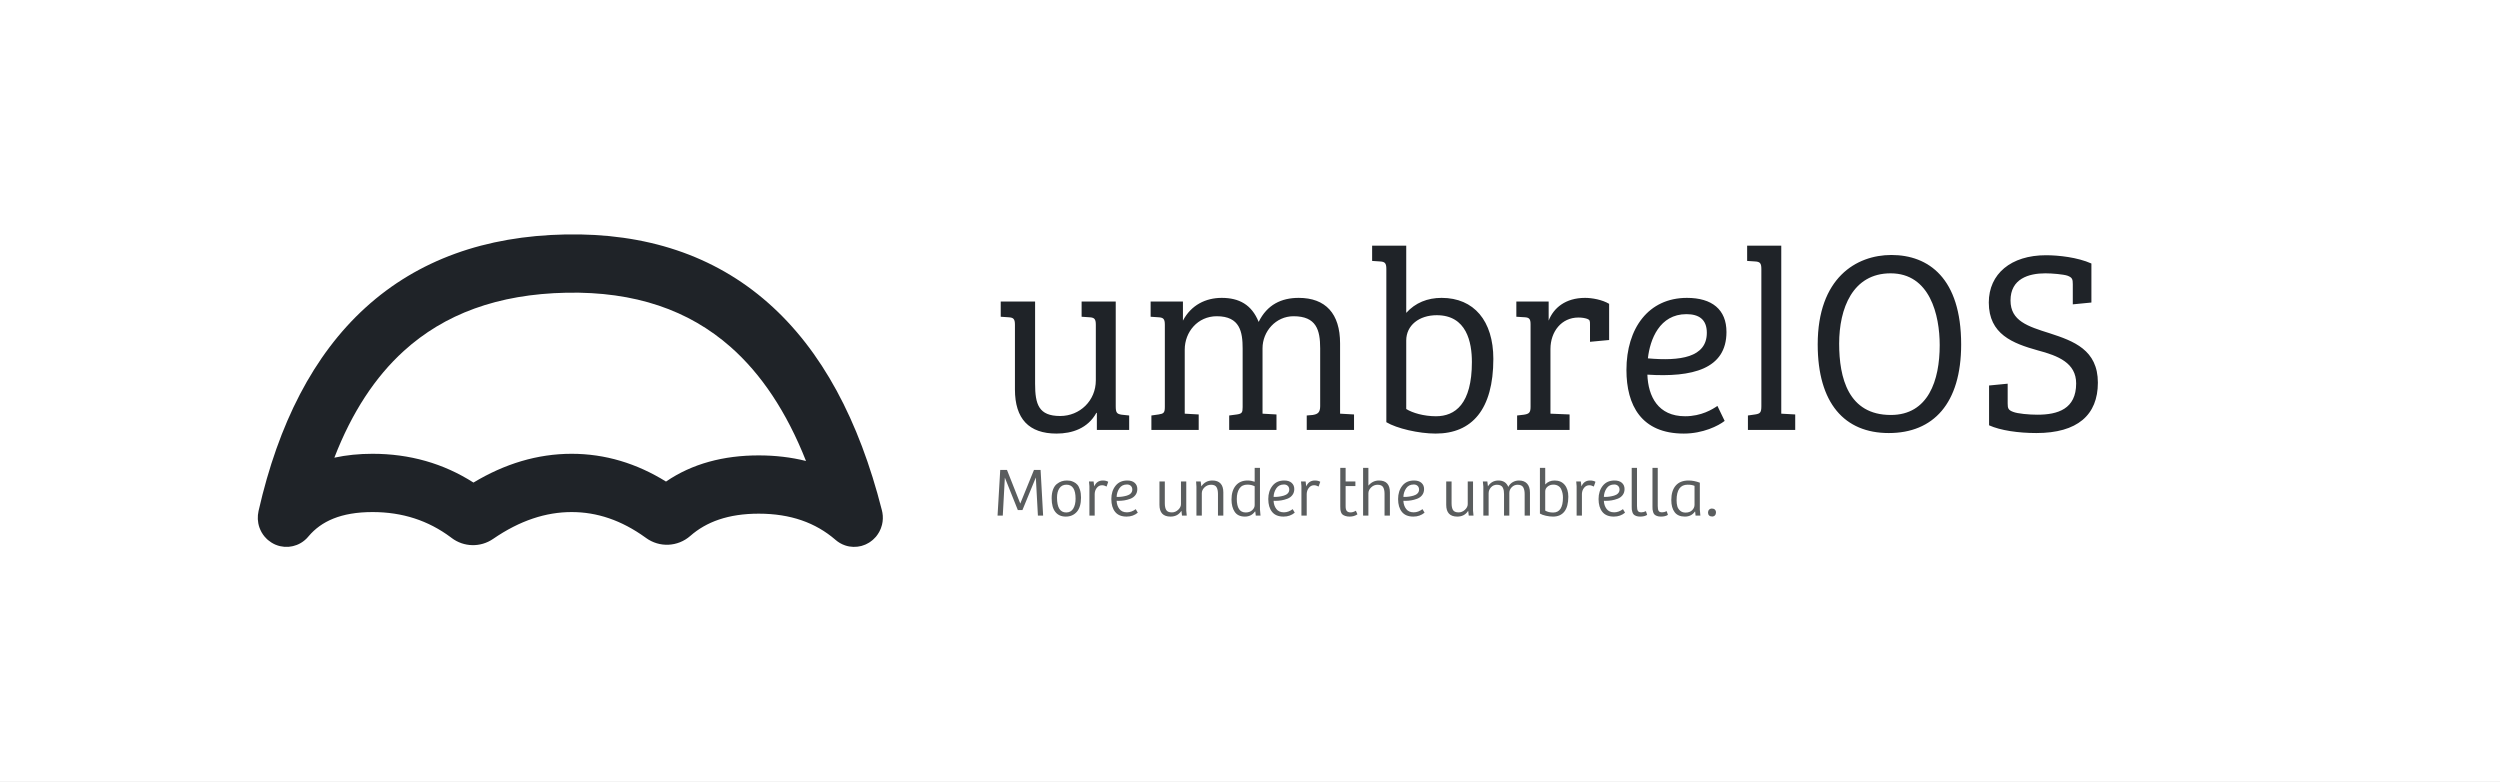
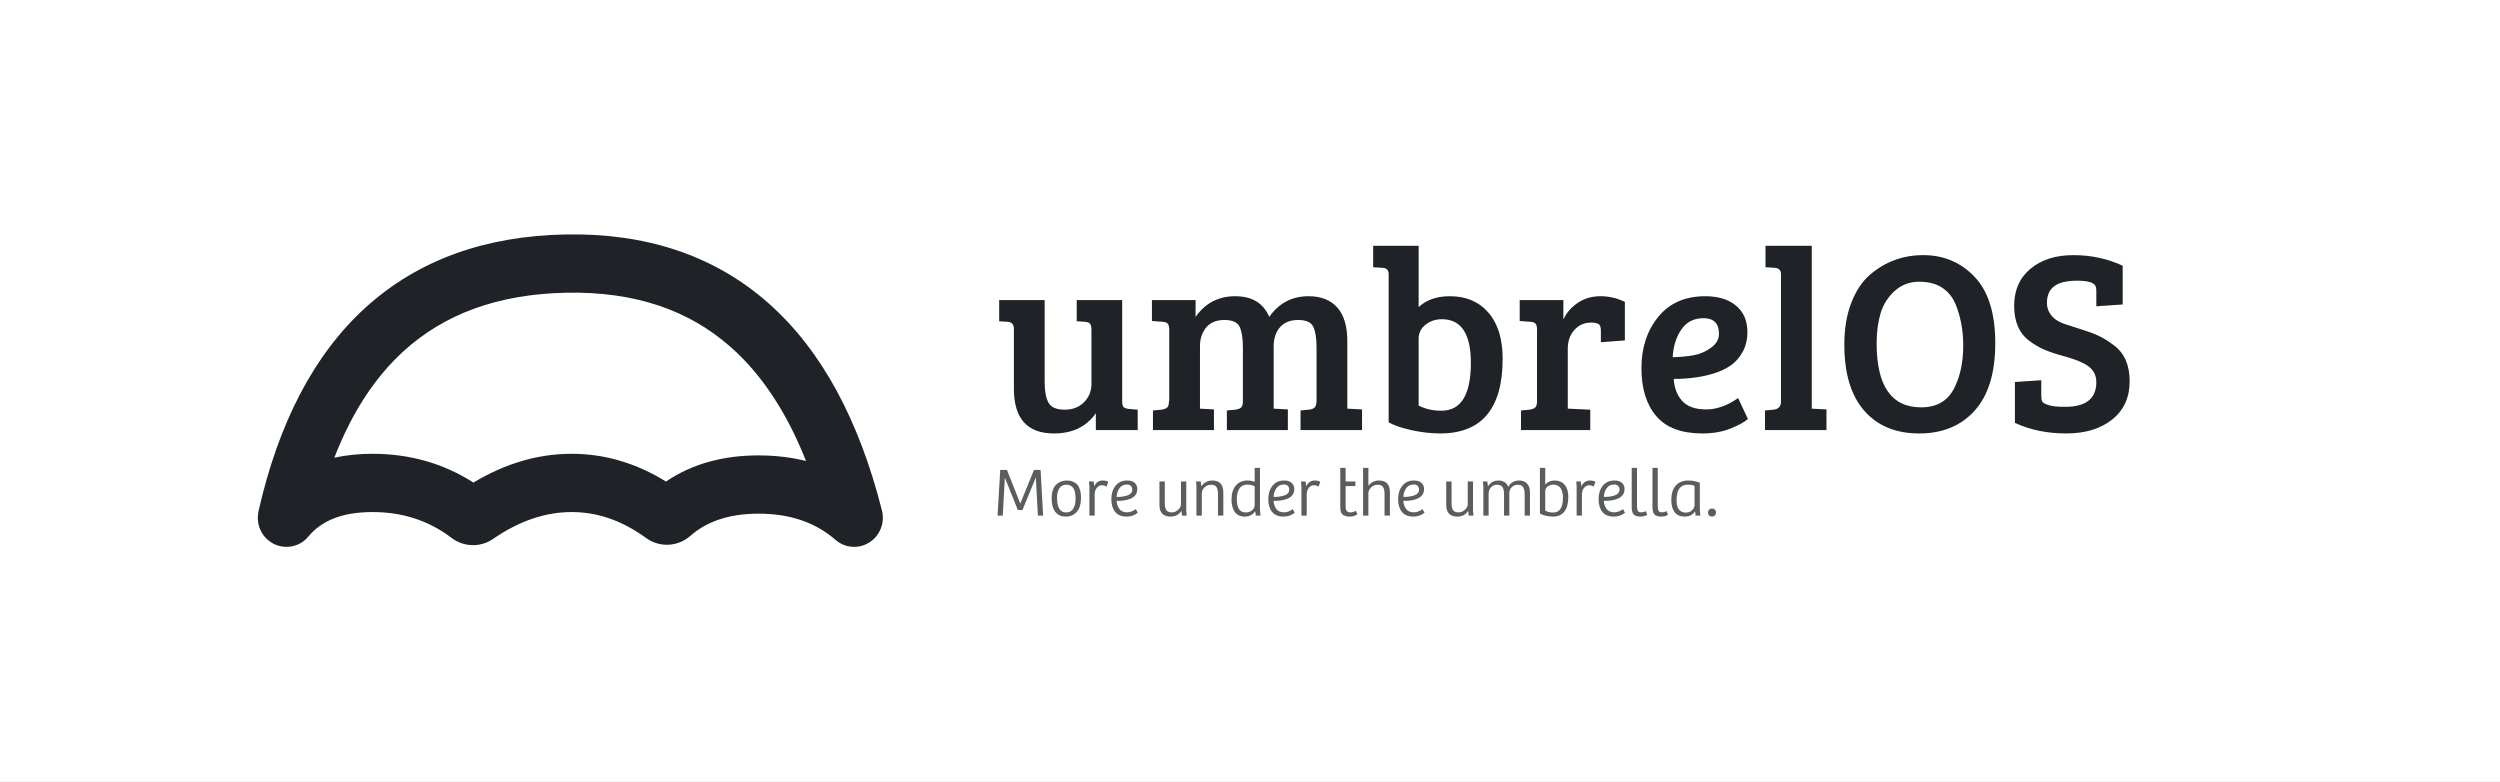
<svg xmlns="http://www.w3.org/2000/svg" viewBox="0 0 1600 500" width="1600" height="500" role="img" aria-label="umbrelOS: More under the umbrella.">
  <rect width="1600" height="500" fill="#ffffff" />
  <g transform="translate(151.67,36.67) scale(3.33333)">
    <g transform="matrix(1.0001 0 0 1.0167 -.96643 25.866)" fill="#1f2328">
      <path d="m64.008 8.014c-15.316 0.294-28.263 4.774-38.365 13.811-10.013 8.957-16.719 21.934-20.518 38.336-0.009 0.039-0.016 0.078-0.025 0.117-0.026 0.112-0.034 0.223-0.053 0.334-0.022 0.131-0.05 0.26-0.062 0.392-0.019 0.201-0.019 0.4-0.016 0.598 0.001 0.063-0.005 0.126-0.002 0.189 0.011 0.228 0.041 0.452 0.08 0.674 0.007 0.039 0.008 0.078 0.016 0.117 0.052 0.263 0.122 0.521 0.211 0.772 0.055 0.155 0.118 0.308 0.188 0.458 0.024 0.053 0.052 0.103 0.078 0.155 0.05 0.1 0.098 0.199 0.154 0.296 0.082 0.143 0.172 0.282 0.268 0.418 8.204e-4 0.001 0.001 0.003 0.002 0.004 0.096 0.136 0.197 0.267 0.307 0.395 0.117 0.137 0.246 0.268 0.379 0.395 0.046 0.044 0.093 0.087 0.141 0.13 0.038 0.035 0.074 0.071 0.113 0.105 0.029 0.025 0.062 0.043 0.092 0.067 0.164 0.133 0.336 0.258 0.516 0.373 0.045 0.029 0.091 0.058 0.137 0.086 0.221 0.132 0.447 0.254 0.689 0.355 0.154 0.064 0.314 0.121 0.477 0.172 0.055 0.017 0.111 0.03 0.166 0.046 0.082 0.023 0.162 0.048 0.246 0.067 0.012 0.003 0.025 3e-3 0.037 0.006 0.241 0.054 0.486 0.09 0.73 0.111 0.059 0.005 0.117 0.006 0.176 0.01 0.199 0.01 0.397 0.011 0.596 0 0.052-0.003 0.105-0.001 0.156-0.006 0.006-4.91e-4 0.012-0.001 0.018-0.002 0.214-0.019 0.426-0.054 0.637-0.097 0.073-0.015 0.145-0.032 0.217-0.05 0.223-0.055 0.445-0.119 0.66-0.202 0.139-0.054 0.277-0.114 0.412-0.18 0.133-0.064 0.262-0.134 0.389-0.208 2e-3 -0.001 0.004-0.003 0.006-0.004 0.127-0.075 0.252-0.156 0.373-0.241 0.002-1e-3 0.002-0.003 0.004-0.004 0.122-0.086 0.24-0.177 0.355-0.273 0.121-0.101 0.238-0.208 0.352-0.321 0.083-0.082 0.16-0.17 0.238-0.258 0.026-0.029 0.053-0.056 0.078-0.086 0.025-0.03 0.051-0.058 0.076-0.088 2.402-2.778 6.161-4.543 12.254-4.543 5.756 0 10.694 1.599 15.012 4.76l0.17 0.128c2.346 1.746 5.541 1.819 7.963 0.18 5.16-3.49 10.16-5.068 15.084-5.068 4.836 0 9.528 1.519 14.18 4.822l0.098 0.071c2.583 1.847 6.093 1.687 8.496-0.388 3.073-2.652 7.279-4.201 13.129-4.201 6.155 0 10.927 1.716 14.695 4.898 0.024 0.02 0.047 0.041 0.07 0.061 0.069 0.059 0.142 0.11 0.213 0.164 0.059 0.045 0.115 0.093 0.176 0.136 0.1 0.071 0.203 0.135 0.307 0.199 0.05 0.031 0.099 0.064 0.15 0.094 0.14 0.08 0.283 0.151 0.428 0.218 0.015 7e-3 0.03 0.016 0.045 0.023 0.167 0.075 0.337 0.141 0.51 0.199 0.252 0.084 0.511 0.15 0.775 0.197 0.045 8e-3 0.091 0.008 0.137 0.015 0.217 0.033 0.436 0.058 0.658 0.065 0.055 0.002 0.111-0.006 0.166-0.006 0.211 4.2e-5 0.422-0.004 0.635-0.029 0.09-0.01 0.178-0.033 0.268-0.048 0.158-0.026 0.315-0.045 0.473-0.086 0.011-0.003 0.02-0.009 0.031-0.011 0.104-0.027 0.204-0.068 0.307-0.101 0.15-0.049 0.302-0.096 0.445-0.157 0.088-0.037 0.172-0.086 0.258-0.128 0.15-0.073 0.3-0.146 0.441-0.231 0.088-0.054 0.172-0.117 0.258-0.176 0.132-0.091 0.262-0.183 0.385-0.285 0.08-0.066 0.156-0.137 0.232-0.208 0.123-0.114 0.242-0.231 0.354-0.355 0.035-0.038 0.074-0.069 0.107-0.109 0.044-0.052 0.079-0.108 0.121-0.16 0.06-0.077 0.12-0.153 0.176-0.233 0.087-0.123 0.166-0.249 0.242-0.376 0.038-0.064 0.078-0.127 0.113-0.193 0.084-0.156 0.157-0.316 0.225-0.478 0.022-0.051 0.046-0.101 0.066-0.153 0.083-0.217 0.156-0.436 0.211-0.659 0.09-0.365 0.143-0.742 0.156-1.125 2e-5 -6.31e-4 -2e-5 -0.001 0-0.002 7.4e-4 -0.022-2e-3 -0.043-2e-3 -0.065 4e-3 -0.166 4e-3 -0.333-8e-3 -0.5-0.013-0.188-0.036-0.377-0.068-0.564-0.025-0.144-0.057-0.288-0.094-0.432-8e-3 -0.03-0.014-0.058-0.021-0.088-4.366-16.917-11.503-30.163-21.816-39.107-10.421-9.039-23.559-13.228-38.936-12.933zm0.211 11.003c13.143-0.252 23.488 3.284 31.514 10.245 5.83 5.056 10.704 12.155 14.475 21.531-2.873-0.708-5.909-1.054-9.088-1.054-6.725 0-12.761 1.556-17.789 4.942-5.634-3.438-11.694-5.246-18.113-5.246-6.566 0-12.87 1.889-18.852 5.435-5.774-3.632-12.279-5.435-19.377-5.435-2.563 0-5.016 0.238-7.33 0.735 3.39-8.623 7.876-15.27 13.322-20.142 7.782-6.962 18.035-10.757 31.238-11.011z" stroke-width="7.955" />
    </g>
  </g>
-   <g transform="translate(635.00,275.17)">
-     <path d="M79.07-82.21L57.23-82.21L57.23-72.45L62.20-72.12C65.34-71.95 66.33-71.13 66.33-67.32L66.33-31.76C66.33-18.69 56.08-8.93 43.50-8.93C29.77-8.93 27.46-16.38 27.46-29.61L27.46-82.21L5.46-82.21L5.46-72.45L10.42-72.12C13.56-71.95 14.56-71.13 14.56-67.32L14.56-25.97C14.56-7.11 23.49 2.32 41.19 2.32C51.11 2.32 61.20-0.99 66.66-10.92L66.99-10.92L66.99 0L87.67 0L87.67-9.26L82.87-9.76C79.73-10.26 79.07-11.08 79.07-15.22M122.08-82.21L101.40-82.21L101.40-72.45L106.36-72.12C109.50-71.95 110.50-71.13 110.50-67.32L110.50-14.72C110.50-10.92 109.67-10.42 106.53-9.92L101.89-9.26L101.89 0L132.17 0L132.17-9.92L123.23-10.42L123.23-51.44C123.23-62.69 131.50-72.78 143.74-72.78C158.63-72.78 160.29-62.69 160.29-52.11L160.29-14.56C160.29-11.08 159.79-10.42 156.65-9.92L151.68-9.26L151.68 0L181.95 0L181.95-9.92L173.02-10.42L173.02-52.27C173.02-63.02 181.46-72.78 192.87-72.78C207.43-72.78 209.91-64.02 209.91-52.27L209.91-15.22C209.91-11.08 208.26-10.09 205.11-9.59L201.31-9.26L201.31 0L231.58 0L231.58-9.92L222.65-10.42L222.65-55.41C222.65-74.44 213.38-84.53 196.18-84.53C185.10-84.53 176-80.23 170.54-69.14C166.08-80.23 157.97-84.53 146.89-84.53C136.80-84.53 127.37-80.06 122.08-69.97M252.26-4.96C258.87-0.99 272.93 2.32 283.85 2.32C307.01 2.32 320.74-13.07 320.74-45.49C320.74-69.80 308.33-84.53 287.65-84.53C278.56-84.53 270.78-81.38 264.99-74.93L264.99-117.94L243.16-117.94L243.16-108.18L248.12-107.85C251.26-107.68 252.26-106.86 252.26-103.05M264.99-57.23C264.99-66.99 273.26-73.44 284.51-73.44C303.70-73.44 307.01-56.08 307.01-43.50C307.01-16.54 296.26-8.77 284.02-8.77C276.24-8.77 268.96-10.92 264.99-13.40M375.16-71.95C377.47-71.95 379.29-71.62 380.78-71.13C382.60-70.47 382.60-69.64 382.60-67.49L382.60-56.41L394.84-57.56L394.84-80.72C390.38-83.37 383.92-84.53 379.46-84.53C366.89-84.53 359.28-78.08 356.14-69.97L356.14-82.21L335.46-82.21L335.46-72.45L340.92-72.12C343.73-71.95 344.56-70.96 344.56-67.65L344.56-14.72C344.56-10.92 343.40-10.26 340.26-9.76L335.95-9.26L335.95 0L369.53 0L369.53-9.92L357.29-10.42L357.29-51.77C357.29-63.02 364.41-71.95 375.16-71.95M469.94-62.69C469.94-77.08 460.68-84.53 444.63-84.53C419.98-84.53 405.92-65.01 405.92-38.38C405.92-15.71 415.52 2.32 442.65 2.32C454.89 2.32 464.81-2.65 468.78-5.79L464.15-15.38C461.01-13.23 453.89-8.77 443.47-8.77C426.11-8.77 419.82-21.50 419.32-35.40C447.94-33.58 469.94-38.87 469.94-62.69M457.37-62.20C457.37-46.32 440.17-44 419.65-45.82C420.98-57.89 427.10-74.11 444.30-74.11C452.24-74.11 457.37-70.80 457.37-62.20M492.27-15.22C492.27-11.08 491.44-10.42 488.30-9.92L483.67-9.26L483.67 0L513.94 0L513.94-9.92L505.01-10.42L505.01-117.94L483.17-117.94L483.17-108.18L488.14-107.85C491.28-107.68 492.27-106.86 492.27-103.05M620.14-54.75C620.14-97.10 599.29-111.98 575.47-111.98C552.98-111.98 528.33-97.26 528.33-54.75C528.33-17.04 545.53 1.98 573.82 1.98C602.27 1.98 620.14-16.87 620.14-54.75M542.06-55.25C542.06-77.74 550.66-100.24 574.98-100.24C600.12-100.24 606.41-73.61 606.41-54.26C606.41-31.76 599.13-9.59 575.14-9.59C547.85-9.59 542.06-33.41 542.06-55.25M668.27 1.98C694.57 1.98 707.64-9.59 707.64-30.27C707.64-51.28 692.09-56.90 676.87-61.86C662.65-66.33 651.73-69.80 651.73-82.87C651.73-96.77 663.31-100.24 674.06-100.24C678.53-100.24 685.64-99.58 688.12-98.75C691.26-97.59 691.59-96.44 691.59-93.29L691.59-80.39L703.50-81.55L703.50-106.53C694.57-110.50 682.50-111.82 674.39-111.82C652.06-111.82 637.83-99.91 637.83-81.55C637.83-61.20 653.22-55.41 669.10-50.95C682.33-47.47 693.74-42.84 693.74-29.77C693.74-13.40 682-9.76 668.93-9.76C663.64-9.76 656.20-10.42 653.38-11.58C650.24-12.74 649.91-13.89 649.91-17.04L649.91-29.61L638-28.45L638-2.98C645.28 0.33 656.86 1.98 668.27 1.98" fill="#1f2328" />
+   <g transform="translate(635.00,275.26)">
+     <path d="M87.34-13.56L93.13-13.07L93.13 0L66.33 0L66.33-10.75Q57.23 2.15 39.53 2.15Q13.89 2.15 13.89-26.47L13.89-64.68Q13.89-69.14 9.76-69.31L4.47-69.64L4.47-83.20L33.58-83.20L33.58-30.77Q33.58-22 36.06-17.53Q38.54-13.07 46.32-13.07Q54.09-13.07 58.80-17.86Q63.52-22.66 63.52-29.44L63.52-64.35Q63.52-66.99 62.61-68.07Q61.70-69.14 59.38-69.31L54.09-69.64L54.09-83.20L83.20-83.20L83.20-18.36Q83.20-15.71 84.03-14.80Q84.86-13.89 87.34-13.56M109.17-69.31L102.23-69.80L102.23-83.20L130.18-83.20L130.18-72.45Q139.44-85.68 155.57-85.68Q171.70-85.68 177.32-72.45Q186.59-85.68 202.47-85.68Q214.38-85.68 220.83-78.49Q227.28-71.29 227.28-56.90L227.28-13.73L236.71-13.23L236.71 0L197.34 0L197.34-12.57L202.80-13.07Q205.28-13.40 206.35-14.47Q207.43-15.55 207.59-18.36L207.59-52.60Q207.59-61.70 205.53-66.08Q203.46-70.47 195.85-70.47Q188.24-70.47 184.19-65.83Q180.14-61.20 180.14-53.43L180.14-13.73L189.23-13.23L189.23 0L150.20 0L150.20-12.57L155.65-13.07Q158.14-13.40 159.29-14.47Q160.45-15.55 160.45-18.53L160.45-52.60Q160.45-61.70 158.38-66.08Q156.32-70.47 148.62-70.47Q140.93-70.47 136.96-65.67Q132.99-60.87 132.99-53.76L132.99-13.73L141.92-13.23L141.92 0L102.89 0L102.89-12.57L108.35-13.07Q110.83-13.40 111.98-14.47Q113.14-15.55 113.14-18.53L113.31-18.53L113.31-64.18Q113.31-66.99 112.40-68.07Q111.49-69.14 109.17-69.31M253.74-4.96L253.74-99.91Q253.74-103.71 249.61-103.88L243.82-104.21L243.82-117.94L272.93-117.94L272.93-78.74Q280.38-85.68 292.95-85.68Q308.50-85.68 317.59-75.18Q326.69-64.68 326.69-45.65Q326.69 2.15 286.66 2.15Q278.06 2.15 268.55 0.08Q259.04-1.98 253.74-4.96M272.93-58.56L272.93-15.71Q279.22-12.41 287.49-12.41Q306.35-12.41 306.35-43.01Q306.35-70.96 287.82-70.96Q281.86-70.96 277.40-67.49Q272.93-64.02 272.93-58.56M348.69-18.53L348.69-64.35Q348.69-66.99 347.78-68.07Q346.87-69.14 344.56-69.31L337.61-69.80L337.61-83.20L365.56-83.20L365.56-70.80Q368.54-77.25 374.83-81.47Q381.11-85.68 389.30-85.68Q397.49-85.68 404.93-82.05L404.93-57.40L389.55-56.24L389.55-63.85Q389.55-67.16 387.89-67.98Q386.08-68.81 383.43-68.81Q376.81-68.81 372.59-64.10Q368.38-59.38 368.38-52.11L368.38-13.73L382.77-13.07L382.77 0L338.44 0L338.44-12.57L343.89-13.07Q346.38-13.40 347.53-14.47Q348.69-15.55 348.69-18.53M456.38-85.68Q468.78-85.68 476.06-79.65Q483.34-73.61 483.34-62.69Q483.34-55.41 480.20-49.87Q477.05-44.33 472.42-41.19Q467.79-38.05 461.17-36.06Q450.09-32.75 436.20-32.75Q436.69-23.98 441.65-18.61Q446.62-13.23 456.87-13.23Q467.13-13.23 477.38-20.51L483.67-7.11Q480.36-4.14 472.50-0.99Q464.65 2.15 454.56 2.15Q434.38 2.15 424.95-9.02Q415.52-20.18 415.52-39.70Q415.52-59.22 426.27-72.45Q437.02-85.68 456.38-85.68M448.85-47.89Q454.89-48.96 460.02-52.68Q465.14-56.41 465.14-61.53Q465.14-71.62 455.22-71.62Q445.95-71.62 440.99-64.26Q436.03-56.90 435.53-46.65Q442.81-46.81 448.85-47.89M494.92-117.94L524.53-117.94L524.53-13.73L533.95-13.23L533.95 0L494.59 0L494.59-12.57L500.05-13.07Q504.84-13.56 504.84-18.36L504.84-99.91Q504.84-103.55 500.71-103.88L494.92-104.21L494.92-117.94M595.90-111.98Q615.50-111.98 628.74-98.09Q641.97-84.20 641.97-55.66Q641.97-27.13 628.82-12.49Q615.67 2.15 593.26 2.15Q570.84 2.15 558.11-12.41Q545.37-26.96 545.37-54.75Q545.37-69.97 549.83-81.47Q554.30-92.96 561.58-99.25Q576.30-111.98 595.90-111.98M566.05-55.58Q566.05-14.56 594.50-14.56Q609.71-14.56 615.83-27.13Q621.46-38.21 621.46-54.26Q621.46-68.65 616.50-80.72Q613.68-87.34 607.98-91.14Q602.27-94.95 593.17-94.95Q584.08-94.95 577.54-88.99Q571.01-83.04 568.53-74.60Q566.05-66.17 566.05-55.58M686.80-14.89Q706.65-14.89 706.65-30.77Q706.65-39.04 697.88-43.01Q693.25-45.32 685.89-47.31Q678.53-49.29 673.65-51.36Q668.77-53.43 663.80-57.07Q654.05-64.35 654.05-79.48Q654.05-94.62 664.55-103.30Q675.05-111.98 692.01-111.98Q708.96-111.98 723.52-105.20L723.52-80.39L706.65-79.23L706.65-88.83Q706.65-91.31 705.98-92.47Q704.17-95.61 694.32-95.61Q684.48-95.61 679.77-92.14Q675.05-88.66 675.05-81.38Q675.05-76.09 679.02-72.12Q681.67-69.47 686.88-67.74Q692.09-66 697.96-64.18Q703.83-62.36 708.38-60.21Q712.93-58.06 717.89-54.26Q727.98-46.81 727.98-31.26Q727.98-15.71 716.82-6.78Q705.65 2.15 687.38 2.15Q669.10 2.15 654.54-4.63L654.54-30.77L671.41-31.92L671.41-21.83Q671.41-19.35 672.08-18.20Q672.74-17.04 676.13-15.96Q679.52-14.89 686.80-14.89" fill="#1f2328" />
  </g>
  <g transform="translate(635.00,330)">
    <path d="M17.95-7.79L18-7.79L26.75-29.26L30.98-29.26L32.60 0L29.26 0L27.94-24.33L27.90-24.33L19.36-3.56L16.41-3.56L8.14-24.24L8.10-24.24L6.78 0L3.43 0L5.15-29.26L9.46-29.26L17.95-7.79M47.39-2.02Q50.38-2.02 51.88-4.49Q53.37-6.95 53.37-10.82Q53.37-19.80 47.56-19.80Q44.57-19.80 43.03-17.53Q41.49-15.27 41.49-11.53Q41.49-2.02 47.39-2.02M38.06-11.09Q38.06-14.34 38.94-16.68Q39.82-19.01 41.34-20.22Q42.86-21.43 44.44-21.96Q46.02-22.48 47.83-22.48Q48.93-22.48 49.94-22.31Q50.95-22.13 52.29-21.47Q53.64-20.81 54.58-19.71Q55.53-18.61 56.19-16.50Q56.85-14.39 56.85-11.57Q56.85-5.46 54.16-2.42Q51.48 0.62 47.08 0.62Q42.81 0.62 40.44-2.33Q38.06-5.28 38.06-11.09M65.60-13.95L65.60 0L62.22 0L62.22-18.88L61.95-21.87L64.90-21.87L65.30-18.70Q66.92-22.48 70.80-22.48Q72.95-22.48 74.27-21.65L73.22-18.61Q71.63-19.45 70.36-19.45Q68.33-19.45 67.01-17.84Q65.69-16.24 65.60-13.95M86.46-22.48Q89.50-22.48 91.19-20.99Q92.88-19.49 92.88-17.03Q92.88-14.74 91.65-13.13Q90.42-11.53 88.40-10.78Q86.37-10.03 84.55-9.75Q82.72-9.46 80.78-9.46Q80.56-9.46 80.19-9.48Q79.82-9.50 79.64-9.50Q79.77-6.42 81.40-4.27Q83.03-2.11 86.24-2.11Q89.14-2.11 91.87-4.14L93.19-1.89Q90.20 0.62 86.02 0.62Q81.09 0.62 78.67-2.40Q76.25-5.41 76.25-10.60Q76.25-15.71 78.94-19.10Q81.62-22.48 86.46-22.48M89.67-16.63Q89.67-18.17 88.73-19.05Q87.78-19.93 86.28-19.93Q83.07-19.93 81.42-17.51Q79.77-15.09 79.64-12.01Q79.77-12.01 80.06-11.99Q80.34-11.97 80.52-11.97Q81.88-11.97 83.25-12.17Q84.61-12.36 86.17-12.80Q87.74-13.24 88.70-14.23Q89.67-15.22 89.67-16.63M120.82-7.35L120.82-21.87L124.21-21.87L124.21-3.21L124.52 0L121.48 0L121.13-2.99L121.04-2.99Q118.71 0.62 114.14 0.62Q107.05 0.62 107.05-6.91L107.05-21.87L110.48-21.87L110.48-7.88Q110.48-5.06 111.41-3.56Q112.33-2.07 115.02-2.07Q117.26-2.07 119.04-3.74Q120.82-5.41 120.82-7.35M134.16-14.34L134.16 0L130.72 0L130.72-18.57L130.50-21.87L133.45-21.87L133.85-18.70Q136.40-22.48 140.93-22.48Q144.36-22.48 146.15-20.57Q147.93-18.66 147.93-14.92L147.93 0L144.50 0L144.50-13.86Q144.50-16.68 143.57-18.22Q142.65-19.76 140.10-19.76Q137.63-19.76 135.89-18.08Q134.16-16.41 134.16-14.34M163.46-22.48Q165.70-22.48 167.99-21.69L167.99-30.58L171.38-30.58L171.38-3.96L171.73 0L168.70 0L168.39-2.64L168.21-2.68Q165.88 0.62 161.74 0.62Q157.26 0.62 155.21-2.42Q153.16-5.46 153.16-10.30Q153.16-15.93 155.87-19.21Q158.58-22.48 163.46-22.48M167.99-6.73L167.99-18.79Q165.97-19.84 163.33-19.84Q159.90-19.84 158.22-17.34Q156.55-14.83 156.55-10.69Q156.55-2.02 162.27-2.02Q164.82-2.02 166.41-3.48Q167.99-4.93 167.99-6.73M186.91-22.48Q189.95-22.48 191.64-20.99Q193.34-19.49 193.34-17.03Q193.34-14.74 192.10-13.13Q190.87-11.53 188.85-10.78Q186.82-10.03 185-9.75Q183.17-9.46 181.24-9.46Q181.02-9.46 180.64-9.48Q180.27-9.50 180.09-9.50Q180.22-6.42 181.85-4.27Q183.48-2.11 186.69-2.11Q189.60-2.11 192.32-4.14L193.64-1.89Q190.65 0.62 186.47 0.62Q181.54 0.62 179.12-2.40Q176.70-5.41 176.70-10.60Q176.70-15.71 179.39-19.10Q182.07-22.48 186.91-22.48M190.12-16.63Q190.12-18.17 189.18-19.05Q188.23-19.93 186.74-19.93Q183.52-19.93 181.87-17.51Q180.22-15.09 180.09-12.01Q180.22-12.01 180.51-11.99Q180.80-11.97 180.97-11.97Q182.34-11.97 183.70-12.17Q185.06-12.36 186.63-12.80Q188.19-13.24 189.16-14.23Q190.12-15.22 190.12-16.63M201.30-13.95L201.30 0L197.91 0L197.91-18.88L197.65-21.87L200.60-21.87L200.99-18.70Q202.62-22.48 206.49-22.48Q208.65-22.48 209.97-21.65L208.91-18.61Q207.33-19.45 206.05-19.45Q204.03-19.45 202.71-17.84Q201.39-16.24 201.30-13.95M222.77-5.98L222.77-30.58L226.20-30.58L226.20-21.87L232.45-21.87L232.45-18.92L226.20-18.92L226.20-5.90Q226.20-3.78 227-2.93Q227.79-2.07 229.42-2.07Q230.96-2.07 232.76-3.12L233.77-0.84Q231.66 0.62 228.80 0.62Q227.13 0.62 225.94 0.20Q224.75-0.22 224.14-0.77Q223.52-1.32 223.21-2.31Q222.90-3.30 222.84-4.03Q222.77-4.75 222.77-5.98M240.77-14.34L240.77 0L237.38 0L237.38-30.58L240.77-30.58L240.77-19.18Q243.50-22.48 247.54-22.48Q254.54-22.48 254.54-14.92L254.54 0L251.11 0L251.11-13.99Q251.11-16.72 250.18-18.24Q249.26-19.76 246.62-19.76Q244.29-19.76 242.53-18.06Q240.77-16.37 240.77-14.34M269.98-22.48Q273.02-22.48 274.71-20.99Q276.41-19.49 276.41-17.03Q276.41-14.74 275.18-13.13Q273.94-11.53 271.92-10.78Q269.90-10.03 268.07-9.75Q266.24-9.46 264.31-9.46Q264.09-9.46 263.71-9.48Q263.34-9.50 263.16-9.50Q263.30-6.42 264.92-4.27Q266.55-2.11 269.76-2.11Q272.67-2.11 275.40-4.14L276.72-1.89Q273.72 0.62 269.54 0.62Q264.62 0.62 262.20-2.40Q259.78-5.41 259.78-10.60Q259.78-15.71 262.46-19.10Q265.14-22.48 269.98-22.48M273.20-16.63Q273.20-18.17 272.25-19.05Q271.30-19.93 269.81-19.93Q266.60-19.93 264.95-17.51Q263.30-15.09 263.16-12.01Q263.30-12.01 263.58-11.99Q263.87-11.97 264.04-11.97Q265.41-11.97 266.77-12.17Q268.14-12.36 269.70-12.80Q271.26-13.24 272.23-14.23Q273.20-15.22 273.20-16.63M304.35-7.35L304.35-21.87L307.74-21.87L307.74-3.21L308.04 0L305.01 0L304.66-2.99L304.57-2.99Q302.24 0.62 297.66 0.62Q290.58 0.62 290.58-6.91L290.58-21.87L294.01-21.87L294.01-7.88Q294.01-5.06 294.93-3.56Q295.86-2.07 298.54-2.07Q300.78-2.07 302.57-3.74Q304.35-5.41 304.35-7.35M317.72-14.30L317.72 0L314.34 0L314.34-18.57L314.03-21.87L316.89-21.87L317.28-18.74Q319.66-22.48 324.02-22.48Q328.64-22.48 330.31-18.39Q331.32-20.37 333.15-21.43Q334.97-22.48 337.13-22.48Q340.52-22.48 342.34-20.48Q344.17-18.48 344.17-14.74L344.17 0L340.78 0L340.78-13.82Q340.78-16.59 339.83-18.17Q338.89-19.76 336.25-19.76Q334.05-19.76 332.51-18.17Q330.97-16.59 330.97-14.52L330.97 0L327.58 0L327.58-13.77Q327.58-15 327.43-15.93Q327.27-16.85 326.85-17.80Q326.44-18.74 325.47-19.25Q324.50-19.76 323.05-19.76Q320.76-19.76 319.24-18.11Q317.72-16.46 317.72-14.30M350.55-1.32L350.55-30.58L353.94-30.58L353.94-19.93Q356.22-22.48 359.96-22.48Q364.06-22.48 366.39-19.71Q368.72-16.94 368.72-12.10Q368.72-5.76 366.19-2.57Q363.66 0.62 358.95 0.62Q356.75 0.62 354.31 0.07Q351.87-0.48 350.55-1.32M353.94-15.49L353.94-3.21Q356.05-1.98 359-1.98Q365.29-1.98 365.29-11.57Q365.29-12.98 365.02-14.30Q364.76-15.62 364.14-16.94Q363.53-18.26 362.23-19.05Q360.93-19.84 359.13-19.84Q357.02-19.84 355.48-18.59Q353.94-17.34 353.94-15.49M377.43-13.95L377.43 0L374.04 0L374.04-18.88L373.78-21.87L376.73-21.87L377.12-18.70Q378.75-22.48 382.62-22.48Q384.78-22.48 386.10-21.65L385.04-18.61Q383.46-19.45 382.18-19.45Q380.16-19.45 378.84-17.84Q377.52-16.24 377.43-13.95M398.29-22.48Q401.32-22.48 403.02-20.99Q404.71-19.49 404.71-17.03Q404.71-14.74 403.48-13.13Q402.25-11.53 400.22-10.78Q398.20-10.03 396.37-9.75Q394.55-9.46 392.61-9.46Q392.39-9.46 392.02-9.48Q391.64-9.50 391.47-9.50Q391.60-6.42 393.23-4.27Q394.86-2.11 398.07-2.11Q400.97-2.11 403.70-4.14L405.02-1.89Q402.03 0.62 397.85 0.62Q392.92 0.62 390.50-2.40Q388.08-5.41 388.08-10.60Q388.08-15.71 390.76-19.10Q393.45-22.48 398.29-22.48M401.50-16.63Q401.50-18.17 400.55-19.05Q399.61-19.93 398.11-19.93Q394.90-19.93 393.25-17.51Q391.60-15.09 391.47-12.01Q391.60-12.01 391.89-11.99Q392.17-11.97 392.35-11.97Q393.71-11.97 395.08-12.17Q396.44-12.36 398-12.80Q399.56-13.24 400.53-14.23Q401.50-15.22 401.50-16.63M409.29-5.68L409.29-30.58L412.68-30.58L412.68-6.16Q412.68-3.92 413.25-3.01Q413.82-2.11 415.45-2.11Q416.90-2.11 418.40-2.86L419.19-0.48Q417.52 0.62 414.70 0.62Q413.20 0.62 412.15 0.22Q411.09-0.18 410.56-0.73Q410.04-1.28 409.73-2.22Q409.42-3.17 409.35-3.89Q409.29-4.62 409.29-5.68M422.58-5.68L422.58-30.58L425.96-30.58L425.96-6.16Q425.96-3.92 426.54-3.01Q427.11-2.11 428.74-2.11Q430.19-2.11 431.68-2.86L432.48-0.48Q430.80 0.62 427.99 0.62Q426.49 0.62 425.44 0.22Q424.38-0.18 423.85-0.73Q423.32-1.28 423.02-2.22Q422.71-3.17 422.64-3.89Q422.58-4.62 422.58-5.68M452.89-21.08L452.89-3.83L453.24 0L450.16 0L449.90-2.60L449.77-2.64Q447.52 0.62 443.34 0.62Q438.90 0.62 436.77-2.20Q434.63-5.02 434.63-9.99Q434.63-15.93 437.45-19.21Q440.26-22.48 445.68-22.48Q449.15-22.48 452.89-21.08M449.50-6.95L449.50-19.05Q447.83-19.80 445.10-19.80Q438.02-19.80 438.02-9.86Q438.02-7.70 438.46-6.05Q438.90-4.40 440.26-3.17Q441.63-1.94 443.78-1.94Q446.42-1.94 447.96-3.45Q449.50-4.97 449.50-6.95M458.13-1.98Q458.13-3.08 458.83-3.81Q459.54-4.53 460.64-4.53Q461.82-4.53 462.53-3.85Q463.23-3.17 463.23-2.02Q463.23-0.88 462.55-0.15Q461.87 0.57 460.77 0.57Q459.54 0.57 458.83-0.11Q458.13-0.79 458.13-1.98" fill="#5a5d5e" />
  </g>
</svg>
